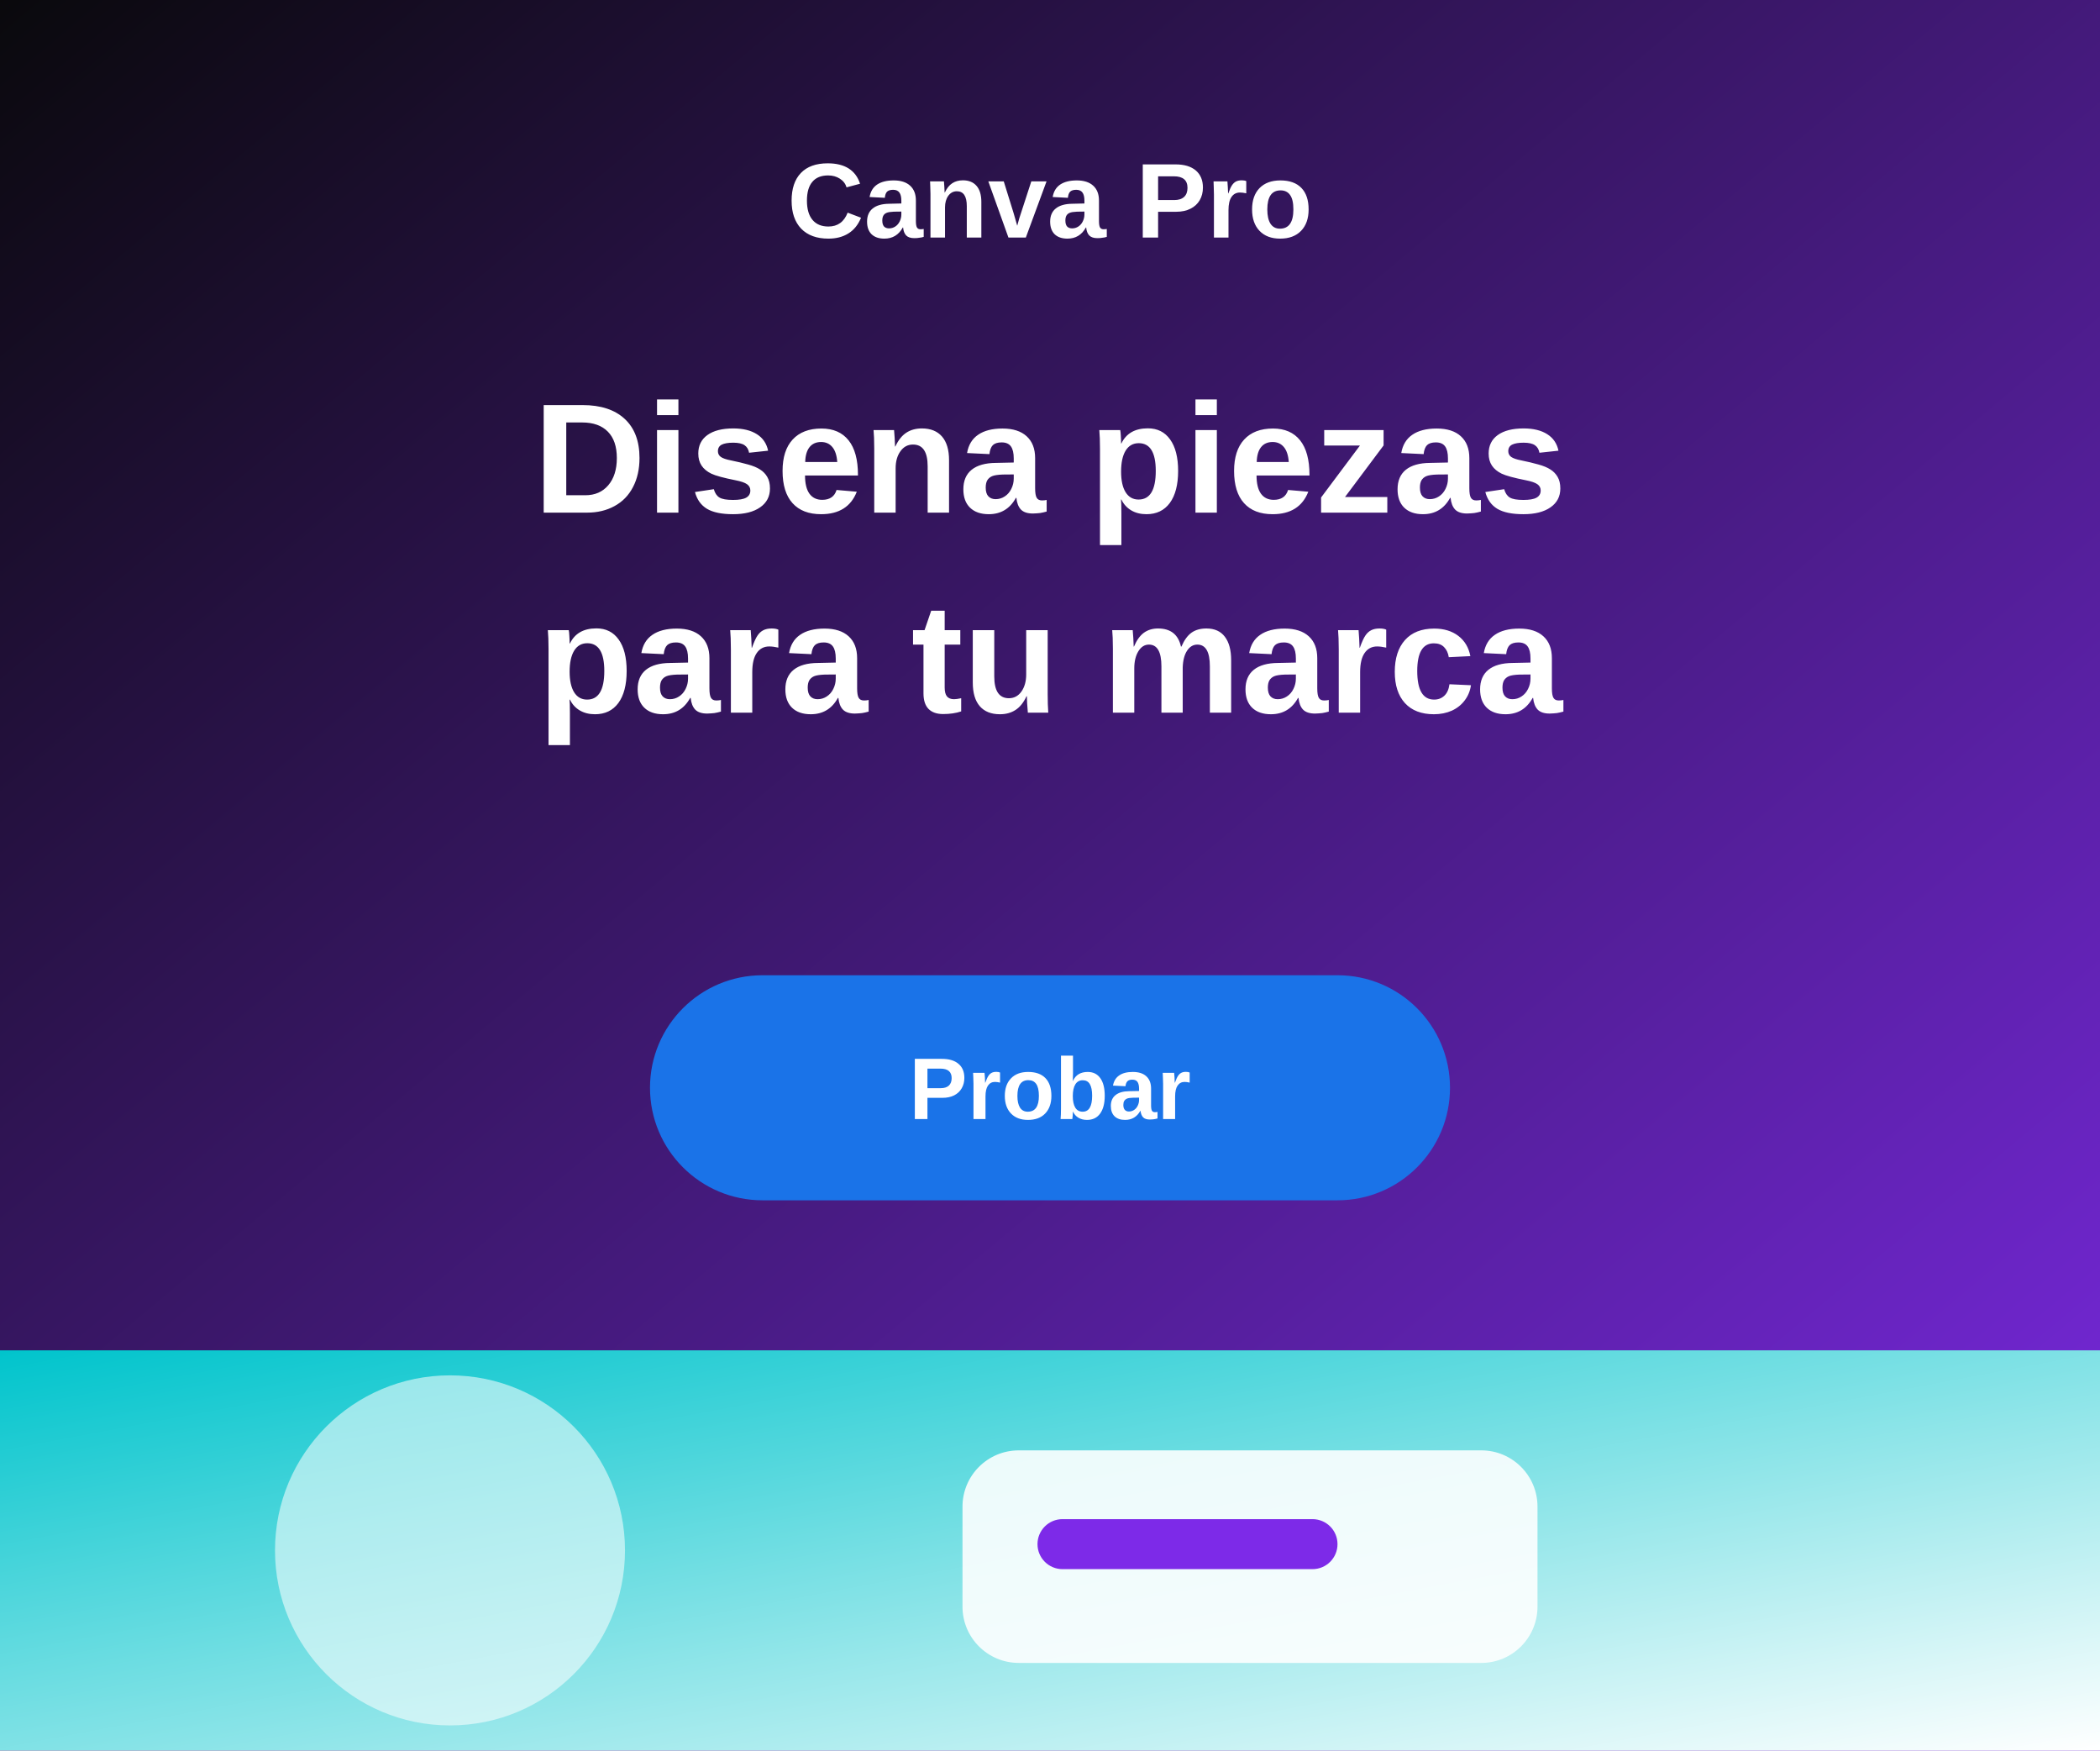
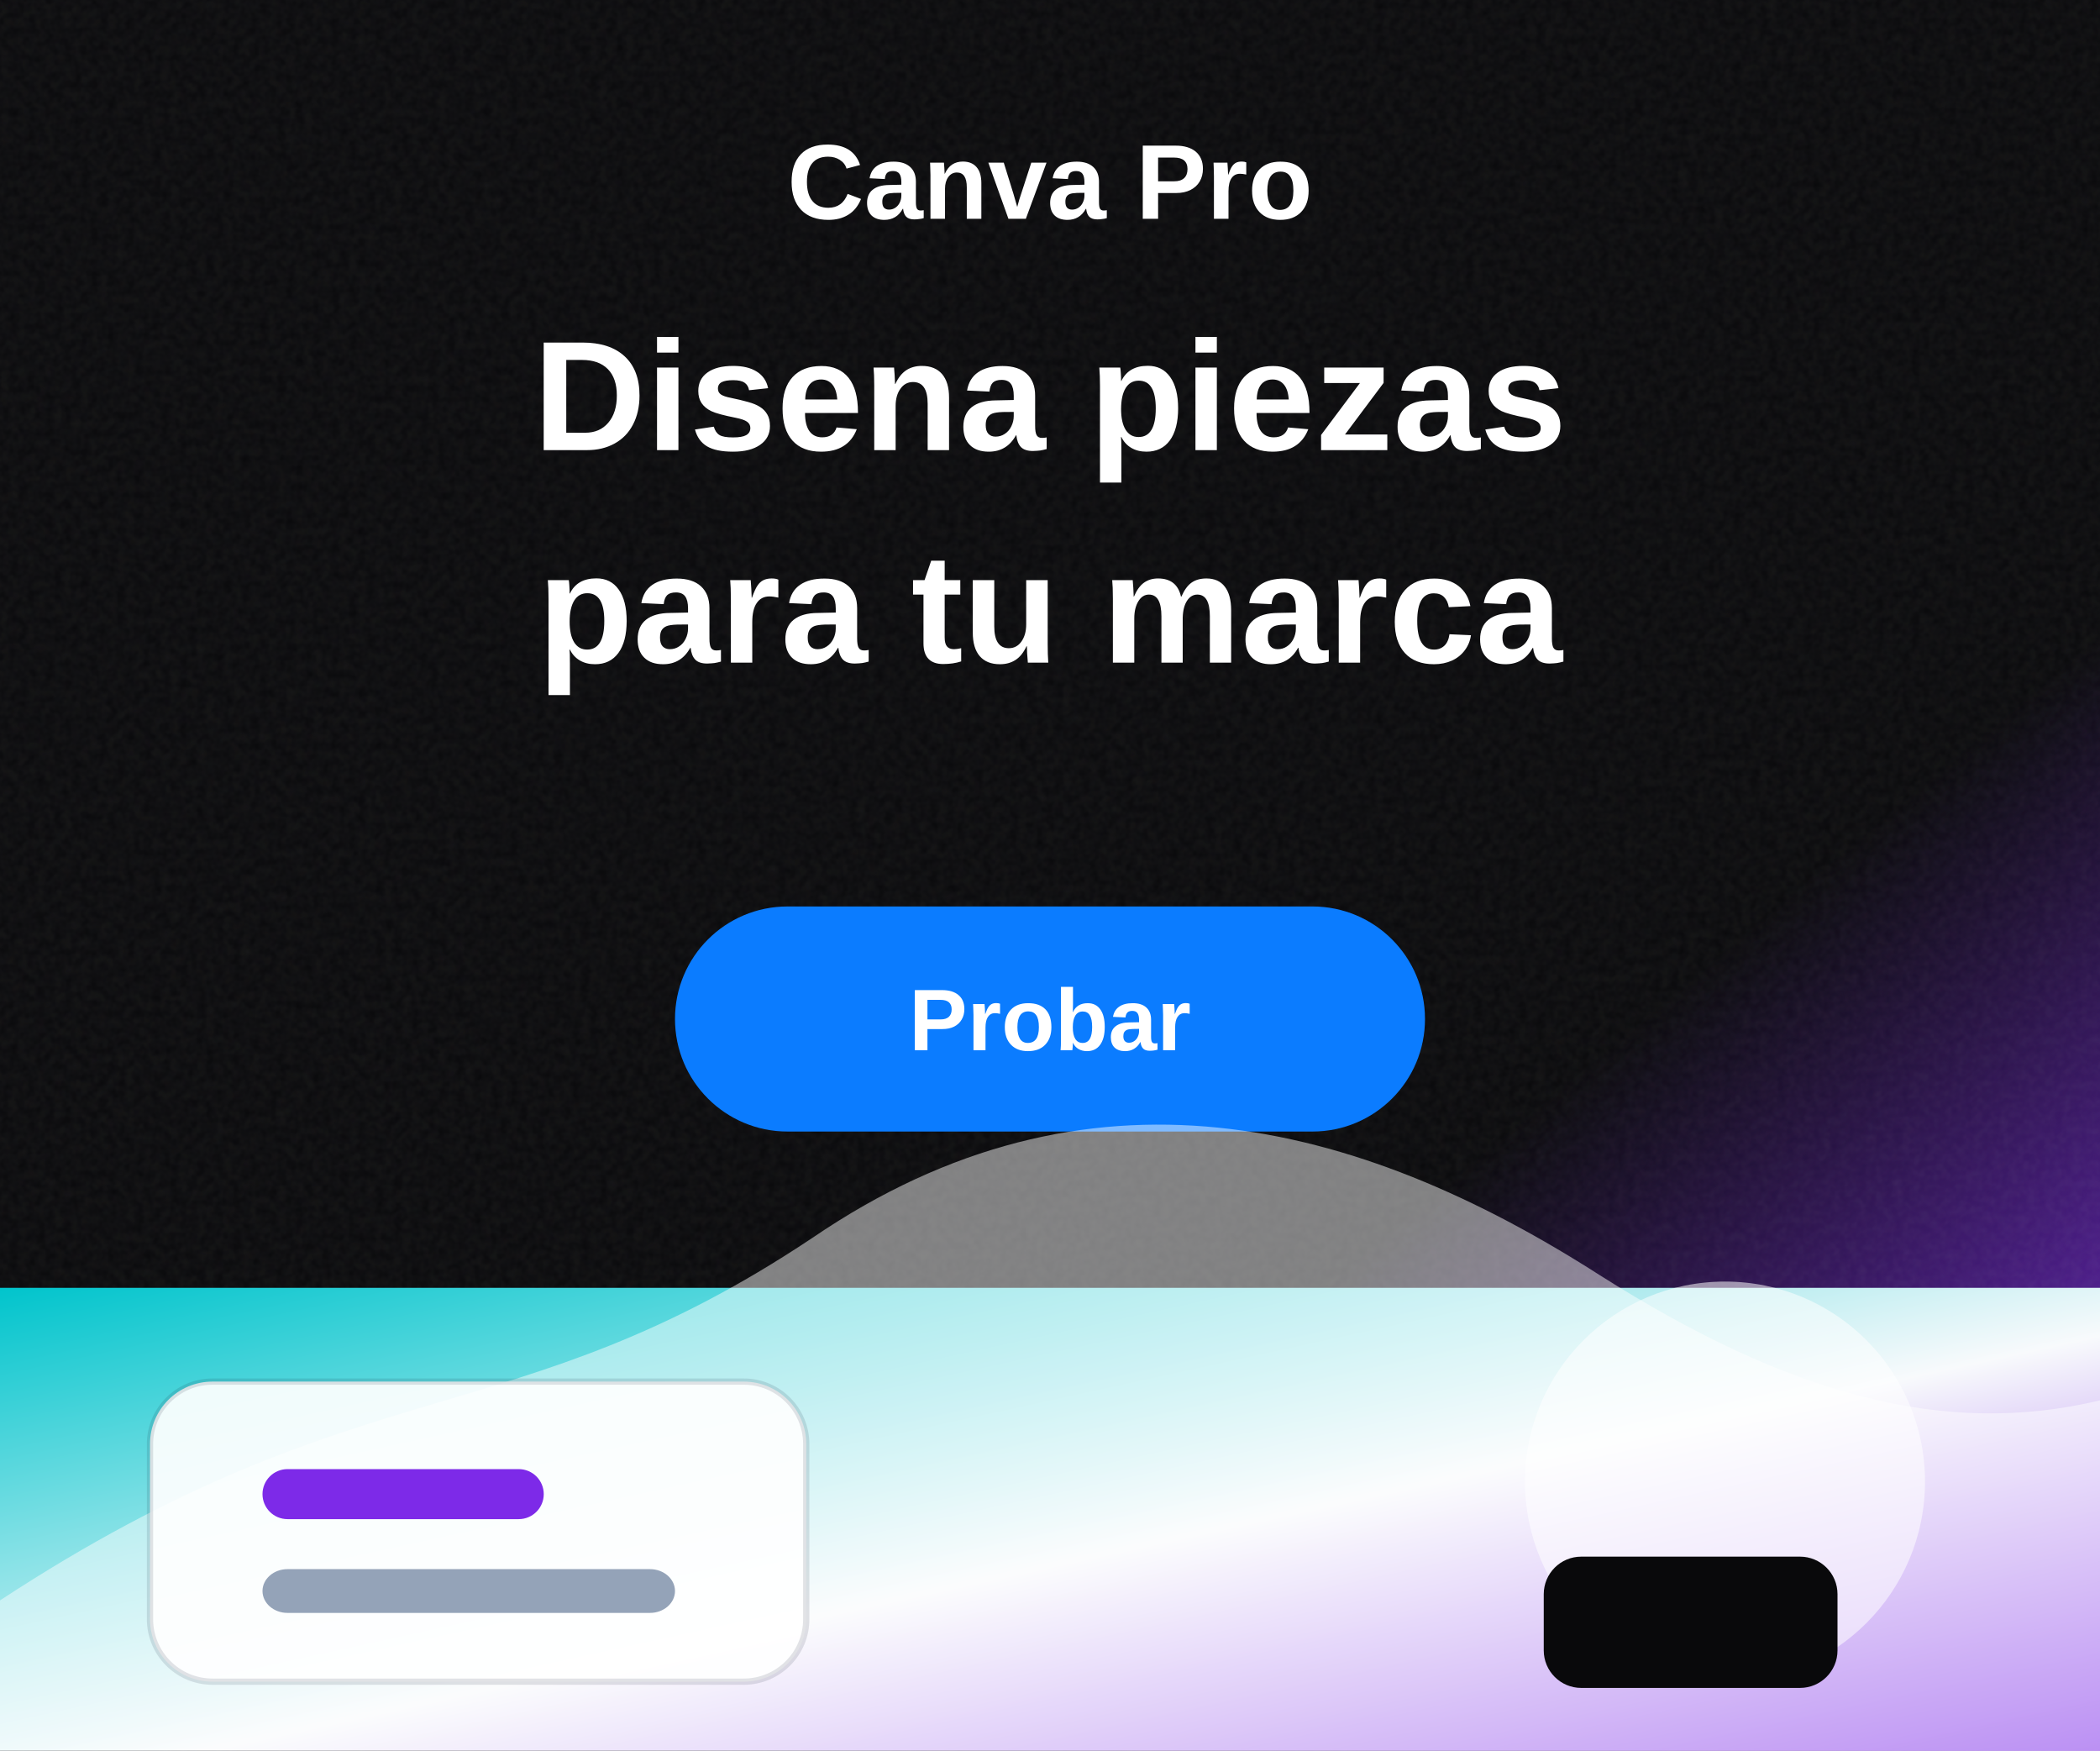
<svg xmlns="http://www.w3.org/2000/svg" viewBox="0 0 336 280">
  <defs>
    <linearGradient id="bg" x1="0" x2="1" y1="0" y2="1">
      <stop stop-color="#09090b" />
+       <stop offset=".68" stop-color="#09090b" />
      <stop offset="1" stop-color="#7d2ae8" />
    </linearGradient>
-     <linearGradient id="card" x1="0" x2="1" y1="0" y2="1">
+     <linearGradient id="scene" x1="0" x2="1" y1="0" y2="1">
      <stop stop-color="#00c4cc" />
-       <stop offset="1" stop-color="#ffffff" />
+       <stop offset=".55" stop-color="#f8fafc" />
+       <stop offset="1" stop-color="#7d2ae8" />
    </linearGradient>
+     <filter id="grain">
+       <feTurbulence type="fractalNoise" baseFrequency=".7" numOctaves="2" seed="6" />
+       <feColorMatrix type="saturate" values=".35" />
+       <feComponentTransfer>
+         <feFuncA type="table" tableValues="0 .16" />
+       </feComponentTransfer>
+     </filter>
  </defs>
  <rect width="336" height="280" fill="url(#bg)" />
-   <text x="168" y="38" text-anchor="middle" fill="#ffffff" font-family="Arial,sans-serif" font-size="17" font-weight="900">Canva Pro</text>
-   <text x="168" y="82" text-anchor="middle" fill="#ffffff" font-family="Arial,sans-serif" font-size="25" font-weight="900">Disena piezas</text>
-   <text x="168" y="114" text-anchor="middle" fill="#ffffff" font-family="Arial,sans-serif" font-size="25" font-weight="900">para tu marca</text>
-   <rect x="104" y="156" width="128" height="36" rx="18" fill="#1a73e8" />
-   <text x="168" y="179" text-anchor="middle" fill="#fff" font-family="Arial,sans-serif" font-size="14" font-weight="800">Probar</text>
-   <rect x="0" y="216" width="336" height="64" fill="url(#card)" />
-   <circle cx="72" cy="248" r="28" fill="rgba(255,255,255,.55)" />
-   <rect x="154" y="232" width="92" height="34" rx="9" fill="rgba(255,255,255,.88)" />
-   <rect x="166" y="243" width="48" height="8" rx="4" fill="#7d2ae8" />
+   <rect width="336" height="280" filter="url(#grain)" opacity=".48" />
+   <text x="168" y="35" text-anchor="middle" fill="#ffffff" font-family="Arial,sans-serif" font-size="17" font-weight="900">Canva Pro</text>
+   <text x="168" y="72" text-anchor="middle" fill="#ffffff" font-family="Arial,sans-serif" font-size="25" font-weight="900">Disena piezas</text>
+   <text x="168" y="106" text-anchor="middle" fill="#ffffff" font-family="Arial,sans-serif" font-size="25" font-weight="900">para tu marca</text>
+   <rect x="108" y="145" width="120" height="36" rx="18" fill="#0b7cff" />
+   <text x="168" y="168" text-anchor="middle" fill="#fff" font-family="Arial,sans-serif" font-size="14" font-weight="800">Probar</text>
+   <rect x="0" y="206" width="336" height="74" fill="url(#scene)" />
+   <path d="M0 256c58-38 82-26 130-58 44-30 87-19 126 6 30 19 55 26 80 20v56H0z" fill="rgba(255,255,255,.48)" />
+   <rect x="24" y="221" width="105" height="48" rx="10" fill="rgba(255,255,255,.92)" stroke="rgba(15,23,42,.12)" />
+   <rect x="42" y="235" width="45" height="8" rx="4" fill="#7d2ae8" />
+   <rect x="42" y="251" width="66" height="7" rx="4" fill="#94a3b8" />
+   <circle cx="276" cy="237" r="32" fill="rgba(255,255,255,.54)" />
+   <rect x="247" y="249" width="47" height="21" rx="6" fill="#09090b" />
</svg>
